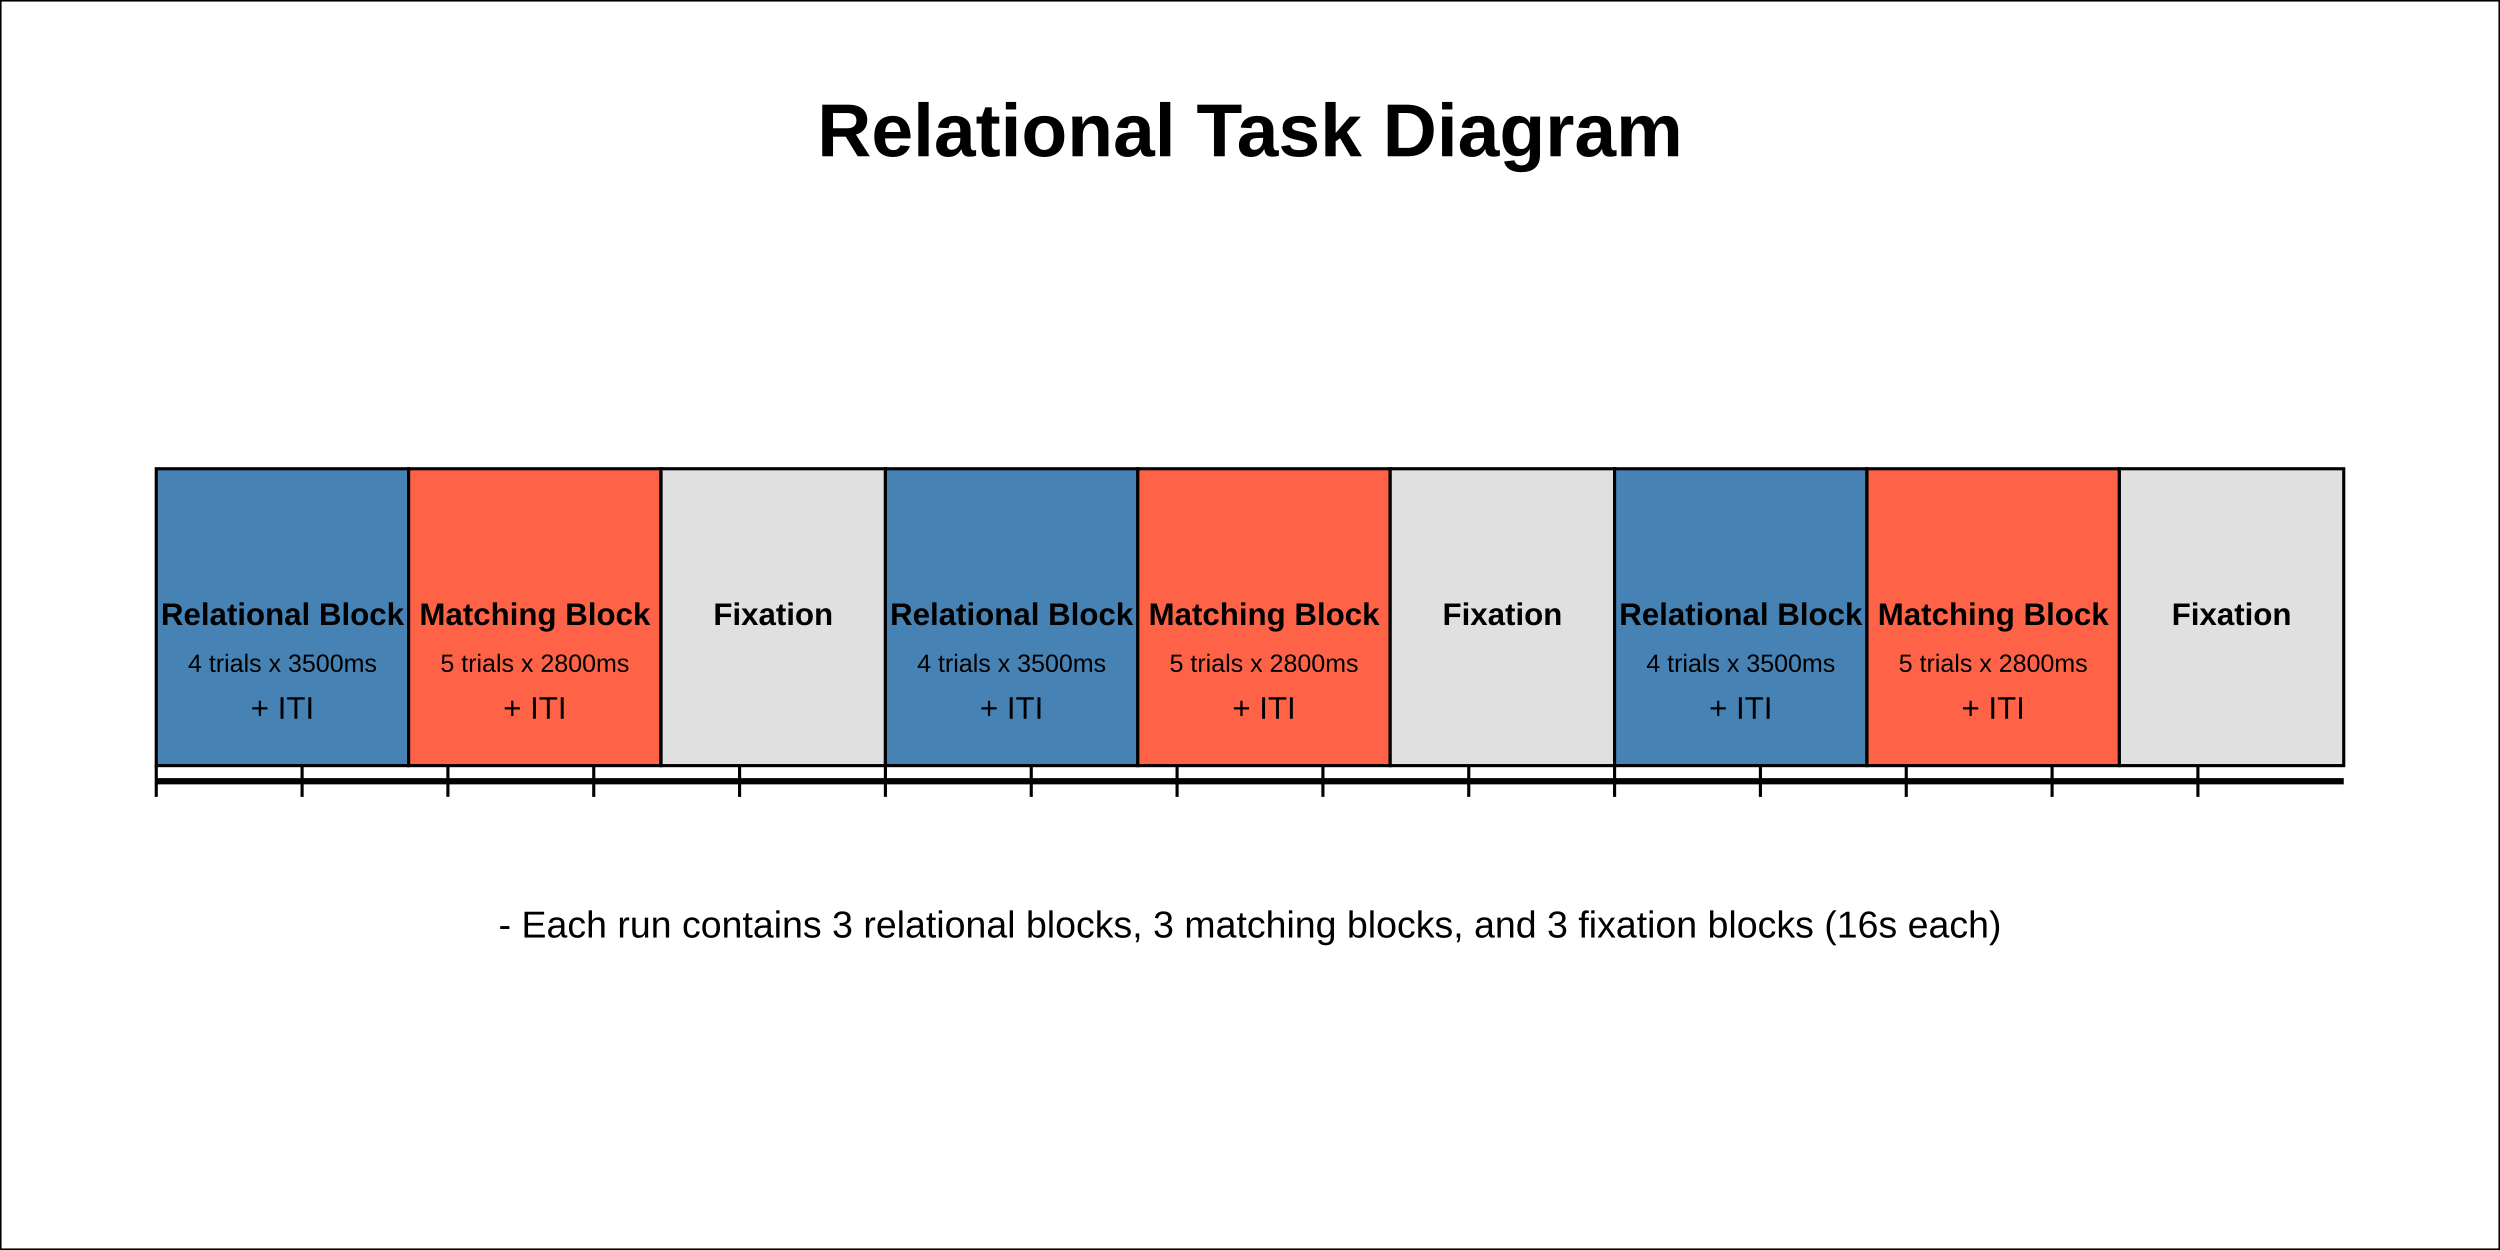
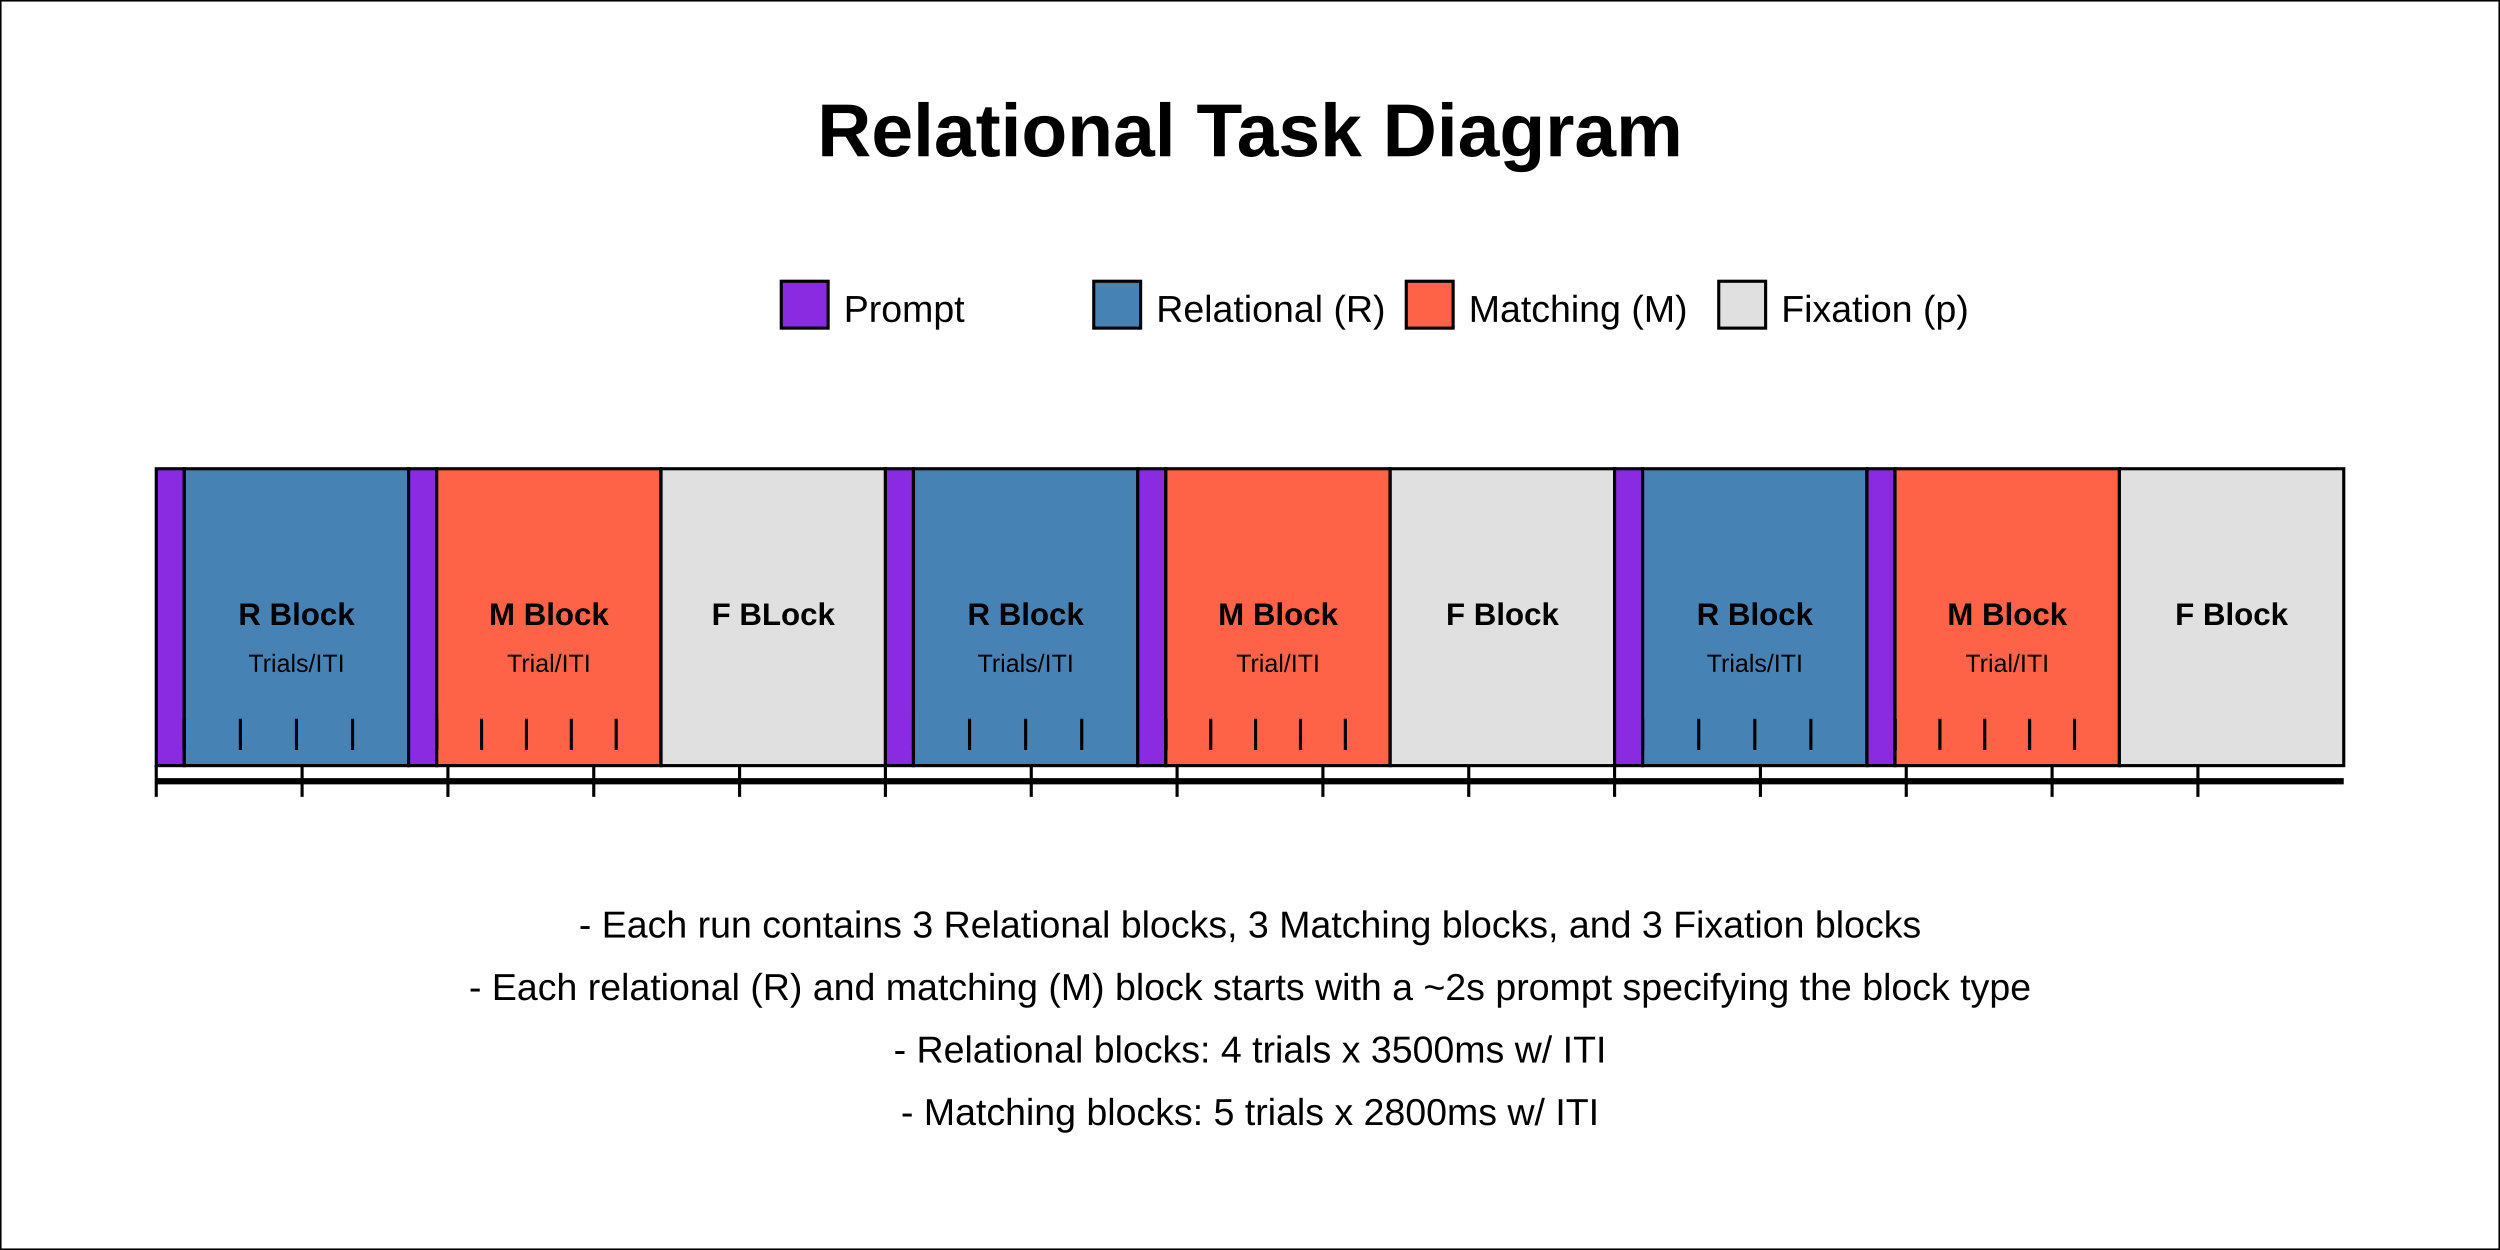
<svg xmlns="http://www.w3.org/2000/svg" baseProfile="full" height="400px" version="1.1" width="800px">
  <defs />
  <rect fill="white" height="100%" stroke="black" stroke-width="1" width="100%" x="0" y="0" />
  <text font-family="Arial" font-size="24" font-weight="bold" text-anchor="middle" x="400" y="50">Relational Task Diagram</text>
+   <rect fill="#8A2BE2" height="15" stroke="black" stroke-width="1" width="15" x="250" y="90" />
+   <text font-family="Arial" font-size="12" x="270" y="103">Prompt</text>
+   <rect fill="#4682B4" height="15" stroke="black" stroke-width="1" width="15" x="350" y="90" />
+   <text font-family="Arial" font-size="12" x="370" y="103">Relational (R)</text>
+   <rect fill="#FF6347" height="15" stroke="black" stroke-width="1" width="15" x="450" y="90" />
+   <text font-family="Arial" font-size="12" x="470" y="103">Matching (M)</text>
+   <rect fill="#E0E0E0" height="15" stroke="black" stroke-width="1" width="15" x="550" y="90" />
+   <text font-family="Arial" font-size="12" x="570" y="103">Fixation (p)</text>
  <line stroke="black" stroke-width="2" x1="50" x2="750" y1="250" y2="250" />
  <line stroke="black" stroke-width="1" x1="50.0" x2="50.0" y1="245.0" y2="255.0" />
  <line stroke="black" stroke-width="1" x1="96.667" x2="96.667" y1="245.0" y2="255.0" />
  <line stroke="black" stroke-width="1" x1="143.333" x2="143.333" y1="245.0" y2="255.0" />
  <line stroke="black" stroke-width="1" x1="190.0" x2="190.0" y1="245.0" y2="255.0" />
  <line stroke="black" stroke-width="1" x1="236.667" x2="236.667" y1="245.0" y2="255.0" />
  <line stroke="black" stroke-width="1" x1="283.333" x2="283.333" y1="245.0" y2="255.0" />
  <line stroke="black" stroke-width="1" x1="330.0" x2="330.0" y1="245.0" y2="255.0" />
  <line stroke="black" stroke-width="1" x1="376.667" x2="376.667" y1="245.0" y2="255.0" />
  <line stroke="black" stroke-width="1" x1="423.333" x2="423.333" y1="245.0" y2="255.0" />
  <line stroke="black" stroke-width="1" x1="470.0" x2="470.0" y1="245.0" y2="255.0" />
  <line stroke="black" stroke-width="1" x1="516.667" x2="516.667" y1="245.0" y2="255.0" />
  <line stroke="black" stroke-width="1" x1="563.333" x2="563.333" y1="245.0" y2="255.0" />
  <line stroke="black" stroke-width="1" x1="610.0" x2="610.0" y1="245.0" y2="255.0" />
  <line stroke="black" stroke-width="1" x1="656.667" x2="656.667" y1="245.0" y2="255.0" />
  <line stroke="black" stroke-width="1" x1="703.333" x2="703.333" y1="245.0" y2="255.0" />
-   <rect fill="#4682B4" height="95.0" stroke="black" stroke-width="1" width="80.769" x="50.0" y="150" />
-   <text font-family="Arial" font-size="10" font-weight="bold" text-anchor="middle" x="90.385" y="200.0">Relational Block</text>
-   <text font-family="Arial" font-size="8" text-anchor="middle" x="90.385" y="215.0">4 trials x 3500ms</text>
-   <text font-family="Arial" font-size="10" text-anchor="middle" x="90.385" y="230.0">+ ITI</text>
-   <rect fill="#FF6347" height="95.0" stroke="black" stroke-width="1" width="80.769" x="130.769" y="150" />
-   <text font-family="Arial" font-size="10" font-weight="bold" text-anchor="middle" x="171.154" y="200.0">Matching Block</text>
-   <text font-family="Arial" font-size="8" text-anchor="middle" x="171.154" y="215.0">5 trials x 2800ms</text>
-   <text font-family="Arial" font-size="10" text-anchor="middle" x="171.154" y="230.0">+ ITI</text>
+   <rect fill="#8A2BE2" height="95.0" stroke="black" stroke-width="1" width="8.974" x="50.0" y="150" />
+   <text font-family="Arial" font-size="10" font-weight="bold" text-anchor="middle" x="54.487" y="200.0"> </text>
+   <rect fill="#4682B4" height="95.0" stroke="black" stroke-width="1" width="71.795" x="58.974" y="150" />
+   <text font-family="Arial" font-size="10" font-weight="bold" text-anchor="middle" x="94.872" y="200.0">R Block</text>
+   <line stroke="black" stroke-width="1" x1="58.974" x2="58.974" y1="230" y2="240" />
+   <line stroke="black" stroke-width="1" x1="76.923" x2="76.923" y1="230" y2="240" />
+   <line stroke="black" stroke-width="1" x1="94.872" x2="94.872" y1="230" y2="240" />
+   <line stroke="black" stroke-width="1" x1="112.821" x2="112.821" y1="230" y2="240" />
+   <text font-family="Arial" font-size="8" text-anchor="middle" x="94.872" y="215.0">Trials/ITI</text>
+   <rect fill="#8A2BE2" height="95.0" stroke="black" stroke-width="1" width="8.974" x="130.769" y="150" />
+   <text font-family="Arial" font-size="10" font-weight="bold" text-anchor="middle" x="135.256" y="200.0"> </text>
+   <rect fill="#FF6347" height="95.0" stroke="black" stroke-width="1" width="71.795" x="139.744" y="150" />
+   <text font-family="Arial" font-size="10" font-weight="bold" text-anchor="middle" x="175.641" y="200.0">M Block</text>
+   <line stroke="black" stroke-width="1" x1="139.744" x2="139.744" y1="230" y2="240" />
+   <line stroke="black" stroke-width="1" x1="154.103" x2="154.103" y1="230" y2="240" />
+   <line stroke="black" stroke-width="1" x1="168.462" x2="168.462" y1="230" y2="240" />
+   <line stroke="black" stroke-width="1" x1="182.821" x2="182.821" y1="230" y2="240" />
+   <line stroke="black" stroke-width="1" x1="197.179" x2="197.179" y1="230" y2="240" />
+   <text font-family="Arial" font-size="8" text-anchor="middle" x="175.641" y="215.0">Trial/ITI</text>
  <rect fill="#E0E0E0" height="95.0" stroke="black" stroke-width="1" width="71.795" x="211.538" y="150" />
-   <text font-family="Arial" font-size="10" font-weight="bold" text-anchor="middle" x="247.436" y="200.0">Fixation</text>
-   <rect fill="#4682B4" height="95.0" stroke="black" stroke-width="1" width="80.769" x="283.333" y="150" />
-   <text font-family="Arial" font-size="10" font-weight="bold" text-anchor="middle" x="323.718" y="200.0">Relational Block</text>
-   <text font-family="Arial" font-size="8" text-anchor="middle" x="323.718" y="215.0">4 trials x 3500ms</text>
-   <text font-family="Arial" font-size="10" text-anchor="middle" x="323.718" y="230.0">+ ITI</text>
-   <rect fill="#FF6347" height="95.0" stroke="black" stroke-width="1" width="80.769" x="364.103" y="150" />
-   <text font-family="Arial" font-size="10" font-weight="bold" text-anchor="middle" x="404.487" y="200.0">Matching Block</text>
-   <text font-family="Arial" font-size="8" text-anchor="middle" x="404.487" y="215.0">5 trials x 2800ms</text>
-   <text font-family="Arial" font-size="10" text-anchor="middle" x="404.487" y="230.0">+ ITI</text>
+   <text font-family="Arial" font-size="10" font-weight="bold" text-anchor="middle" x="247.436" y="200.0">F BLock</text>
+   <rect fill="#8A2BE2" height="95.0" stroke="black" stroke-width="1" width="8.974" x="283.333" y="150" />
+   <text font-family="Arial" font-size="10" font-weight="bold" text-anchor="middle" x="287.821" y="200.0"> </text>
+   <rect fill="#4682B4" height="95.0" stroke="black" stroke-width="1" width="71.795" x="292.308" y="150" />
+   <text font-family="Arial" font-size="10" font-weight="bold" text-anchor="middle" x="328.205" y="200.0">R Block</text>
+   <line stroke="black" stroke-width="1" x1="292.308" x2="292.308" y1="230" y2="240" />
+   <line stroke="black" stroke-width="1" x1="310.256" x2="310.256" y1="230" y2="240" />
+   <line stroke="black" stroke-width="1" x1="328.205" x2="328.205" y1="230" y2="240" />
+   <line stroke="black" stroke-width="1" x1="346.154" x2="346.154" y1="230" y2="240" />
+   <text font-family="Arial" font-size="8" text-anchor="middle" x="328.205" y="215.0">Trials/ITI</text>
+   <rect fill="#8A2BE2" height="95.0" stroke="black" stroke-width="1" width="8.974" x="364.103" y="150" />
+   <text font-family="Arial" font-size="10" font-weight="bold" text-anchor="middle" x="368.59" y="200.0"> </text>
+   <rect fill="#FF6347" height="95.0" stroke="black" stroke-width="1" width="71.795" x="373.077" y="150" />
+   <text font-family="Arial" font-size="10" font-weight="bold" text-anchor="middle" x="408.974" y="200.0">M Block</text>
+   <line stroke="black" stroke-width="1" x1="373.077" x2="373.077" y1="230" y2="240" />
+   <line stroke="black" stroke-width="1" x1="387.436" x2="387.436" y1="230" y2="240" />
+   <line stroke="black" stroke-width="1" x1="401.795" x2="401.795" y1="230" y2="240" />
+   <line stroke="black" stroke-width="1" x1="416.154" x2="416.154" y1="230" y2="240" />
+   <line stroke="black" stroke-width="1" x1="430.513" x2="430.513" y1="230" y2="240" />
+   <text font-family="Arial" font-size="8" text-anchor="middle" x="408.974" y="215.0">Trial/ITI</text>
  <rect fill="#E0E0E0" height="95.0" stroke="black" stroke-width="1" width="71.795" x="444.872" y="150" />
-   <text font-family="Arial" font-size="10" font-weight="bold" text-anchor="middle" x="480.769" y="200.0">Fixation</text>
-   <rect fill="#4682B4" height="95.0" stroke="black" stroke-width="1" width="80.769" x="516.667" y="150" />
-   <text font-family="Arial" font-size="10" font-weight="bold" text-anchor="middle" x="557.051" y="200.0">Relational Block</text>
-   <text font-family="Arial" font-size="8" text-anchor="middle" x="557.051" y="215.0">4 trials x 3500ms</text>
-   <text font-family="Arial" font-size="10" text-anchor="middle" x="557.051" y="230.0">+ ITI</text>
-   <rect fill="#FF6347" height="95.0" stroke="black" stroke-width="1" width="80.769" x="597.436" y="150" />
-   <text font-family="Arial" font-size="10" font-weight="bold" text-anchor="middle" x="637.821" y="200.0">Matching Block</text>
-   <text font-family="Arial" font-size="8" text-anchor="middle" x="637.821" y="215.0">5 trials x 2800ms</text>
-   <text font-family="Arial" font-size="10" text-anchor="middle" x="637.821" y="230.0">+ ITI</text>
+   <text font-family="Arial" font-size="10" font-weight="bold" text-anchor="middle" x="480.769" y="200.0">F Block</text>
+   <rect fill="#8A2BE2" height="95.0" stroke="black" stroke-width="1" width="8.974" x="516.667" y="150" />
+   <text font-family="Arial" font-size="10" font-weight="bold" text-anchor="middle" x="521.154" y="200.0"> </text>
+   <rect fill="#4682B4" height="95.0" stroke="black" stroke-width="1" width="71.795" x="525.641" y="150" />
+   <text font-family="Arial" font-size="10" font-weight="bold" text-anchor="middle" x="561.538" y="200.0">R Block</text>
+   <line stroke="black" stroke-width="1" x1="525.641" x2="525.641" y1="230" y2="240" />
+   <line stroke="black" stroke-width="1" x1="543.59" x2="543.59" y1="230" y2="240" />
+   <line stroke="black" stroke-width="1" x1="561.538" x2="561.538" y1="230" y2="240" />
+   <line stroke="black" stroke-width="1" x1="579.487" x2="579.487" y1="230" y2="240" />
+   <text font-family="Arial" font-size="8" text-anchor="middle" x="561.538" y="215.0">Trials/ITI</text>
+   <rect fill="#8A2BE2" height="95.0" stroke="black" stroke-width="1" width="8.974" x="597.436" y="150" />
+   <text font-family="Arial" font-size="10" font-weight="bold" text-anchor="middle" x="601.923" y="200.0"> </text>
+   <rect fill="#FF6347" height="95.0" stroke="black" stroke-width="1" width="71.795" x="606.41" y="150" />
+   <text font-family="Arial" font-size="10" font-weight="bold" text-anchor="middle" x="642.308" y="200.0">M Block</text>
+   <line stroke="black" stroke-width="1" x1="606.41" x2="606.41" y1="230" y2="240" />
+   <line stroke="black" stroke-width="1" x1="620.769" x2="620.769" y1="230" y2="240" />
+   <line stroke="black" stroke-width="1" x1="635.128" x2="635.128" y1="230" y2="240" />
+   <line stroke="black" stroke-width="1" x1="649.487" x2="649.487" y1="230" y2="240" />
+   <line stroke="black" stroke-width="1" x1="663.846" x2="663.846" y1="230" y2="240" />
+   <text font-family="Arial" font-size="8" text-anchor="middle" x="642.308" y="215.0">Trial/ITI</text>
  <rect fill="#E0E0E0" height="95.0" stroke="black" stroke-width="1" width="71.795" x="678.205" y="150" />
-   <text font-family="Arial" font-size="10" font-weight="bold" text-anchor="middle" x="714.103" y="200.0">Fixation</text>
-   <text font-family="Arial" font-size="12" text-anchor="middle" x="400" y="300">- Each run contains 3 relational blocks, 3 matching blocks, and 3 fixation blocks (16s each)</text>
+   <text font-family="Arial" font-size="10" font-weight="bold" text-anchor="middle" x="714.103" y="200.0">F Block</text>
+   <text font-family="Arial" font-size="12" text-anchor="middle" x="400" y="300">- Each run contains 3 Relational blocks, 3 Matching blocks, and 3 Fixation blocks</text>
+   <text font-family="Arial" font-size="12" text-anchor="middle" x="400" y="320">- Each relational (R) and matching (M) block starts with a ~2s prompt specifying the block type</text>
+   <text font-family="Arial" font-size="12" text-anchor="middle" x="400" y="340">- Relational blocks: 4 trials x 3500ms w/ ITI</text>
+   <text font-family="Arial" font-size="12" text-anchor="middle" x="400" y="360">- Matching blocks: 5 trials x 2800ms w/ ITI</text>
</svg>
